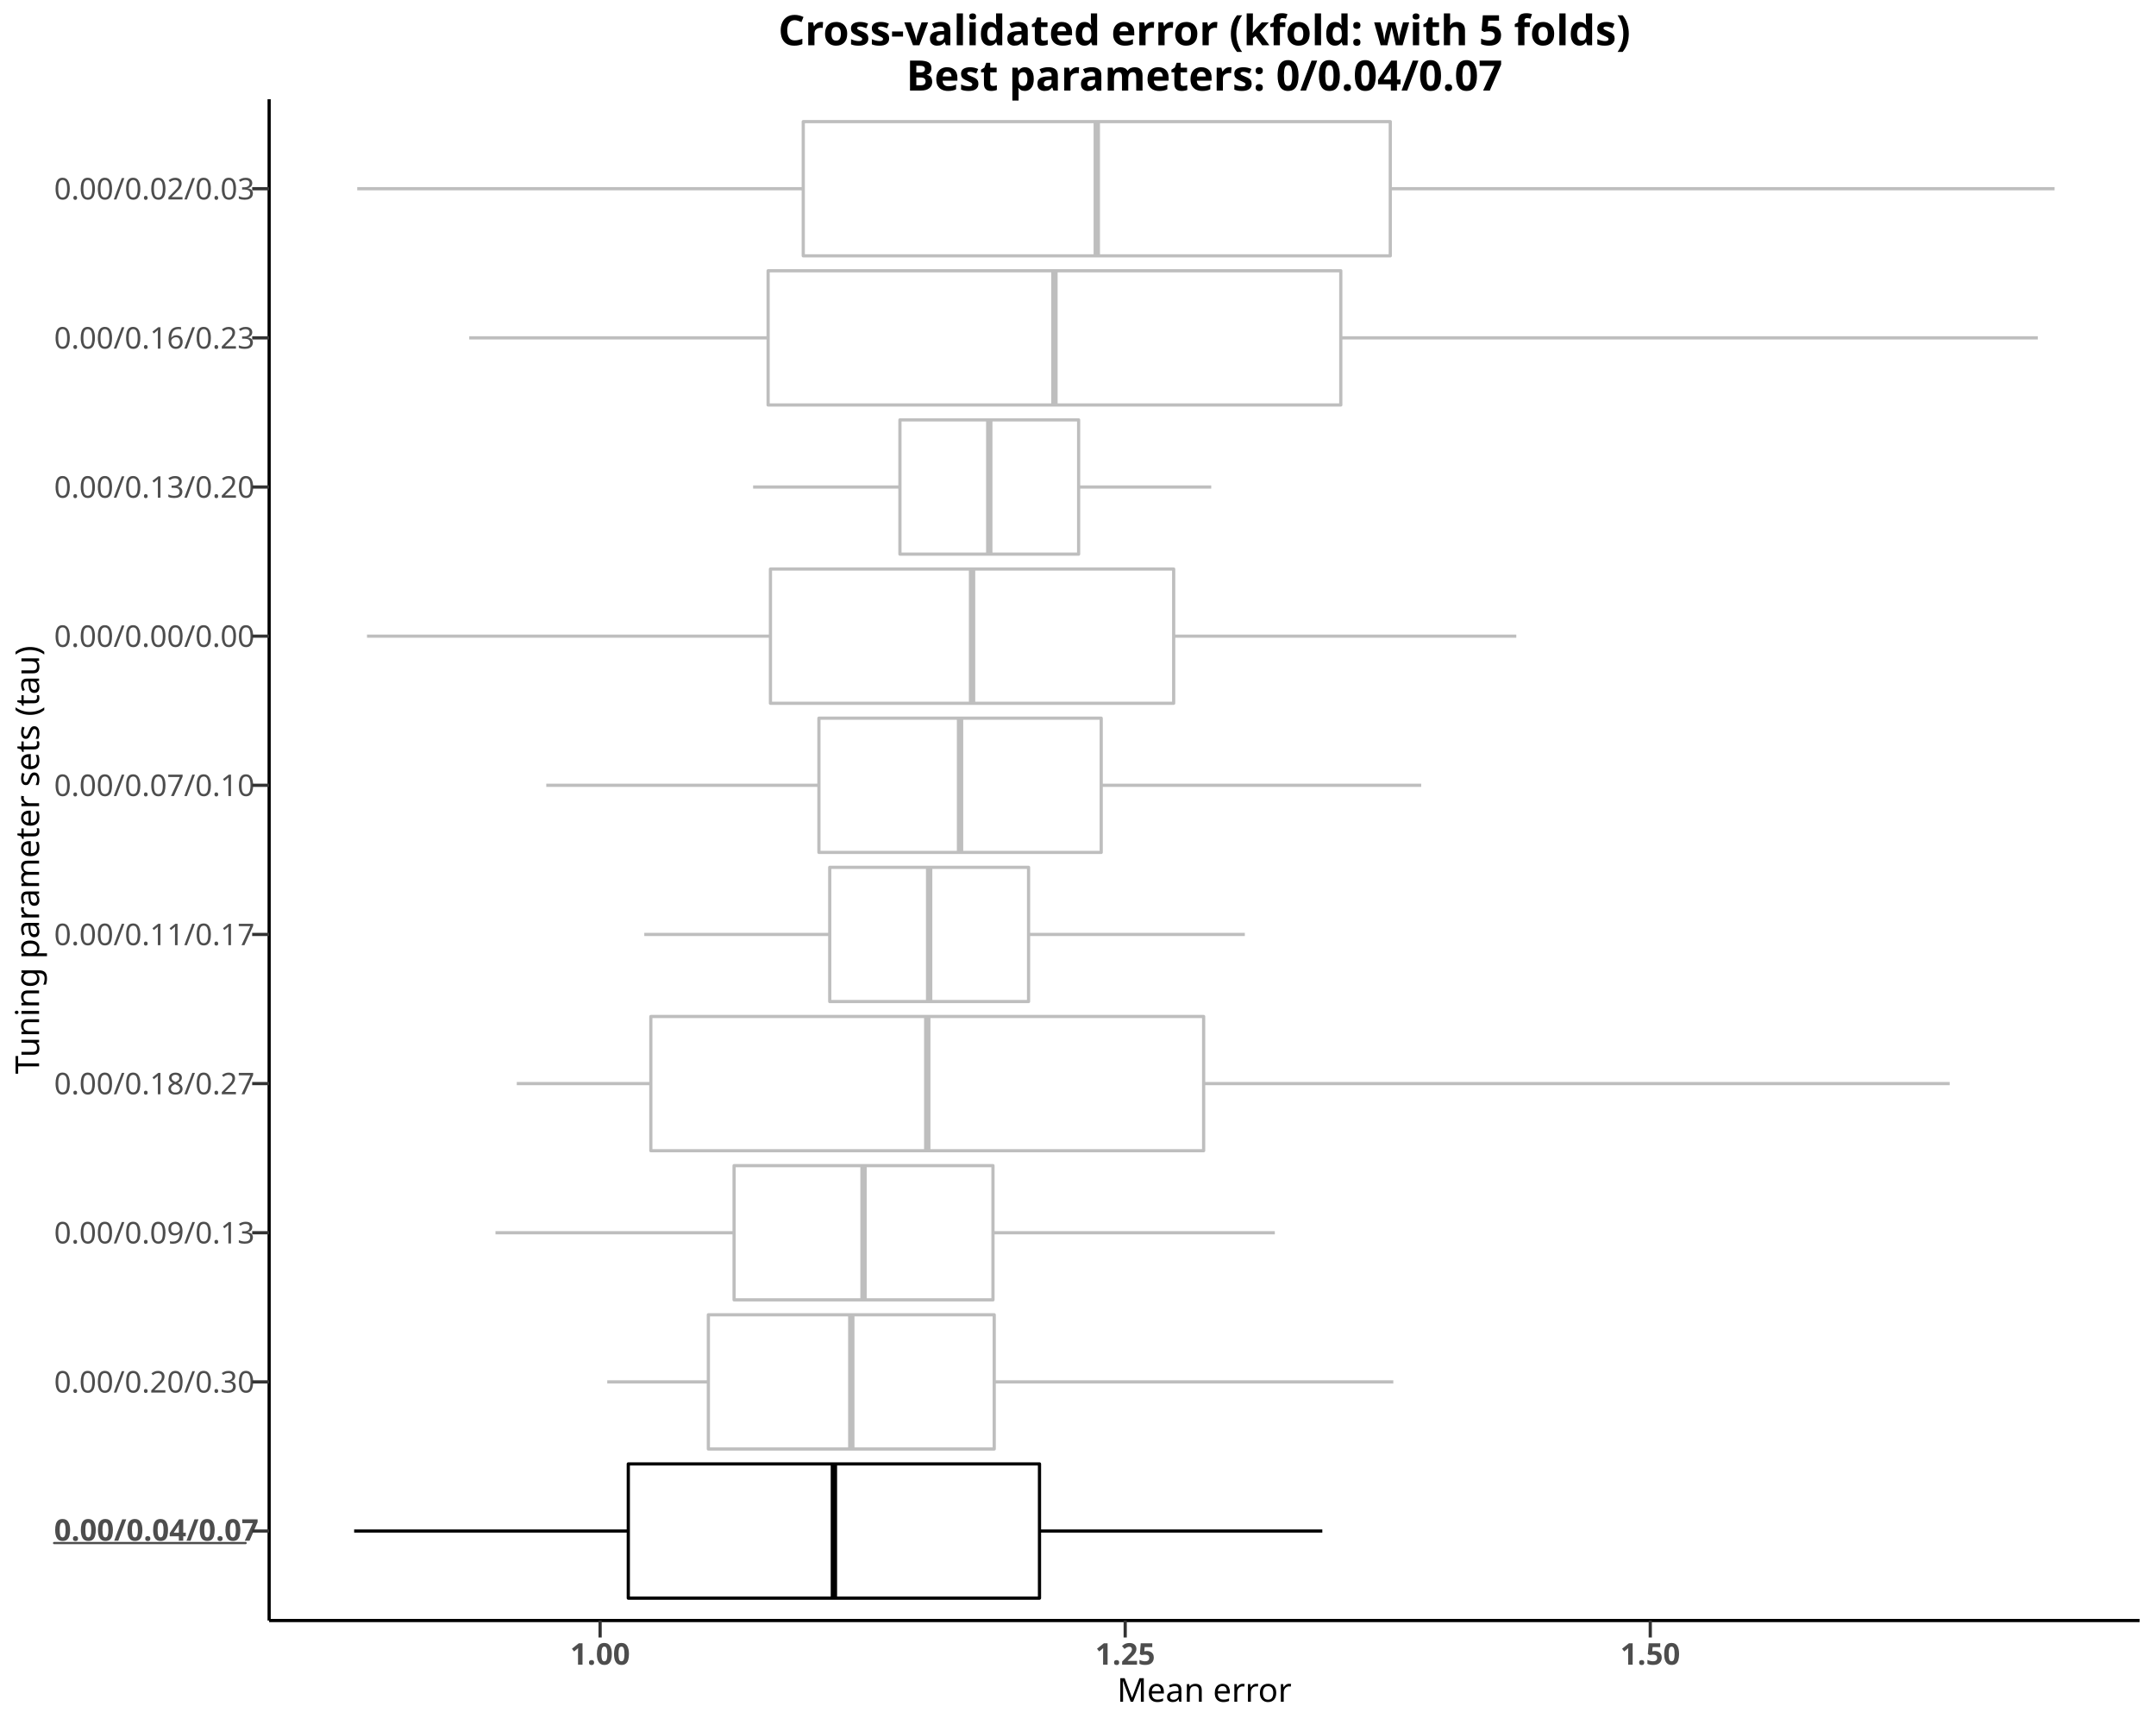
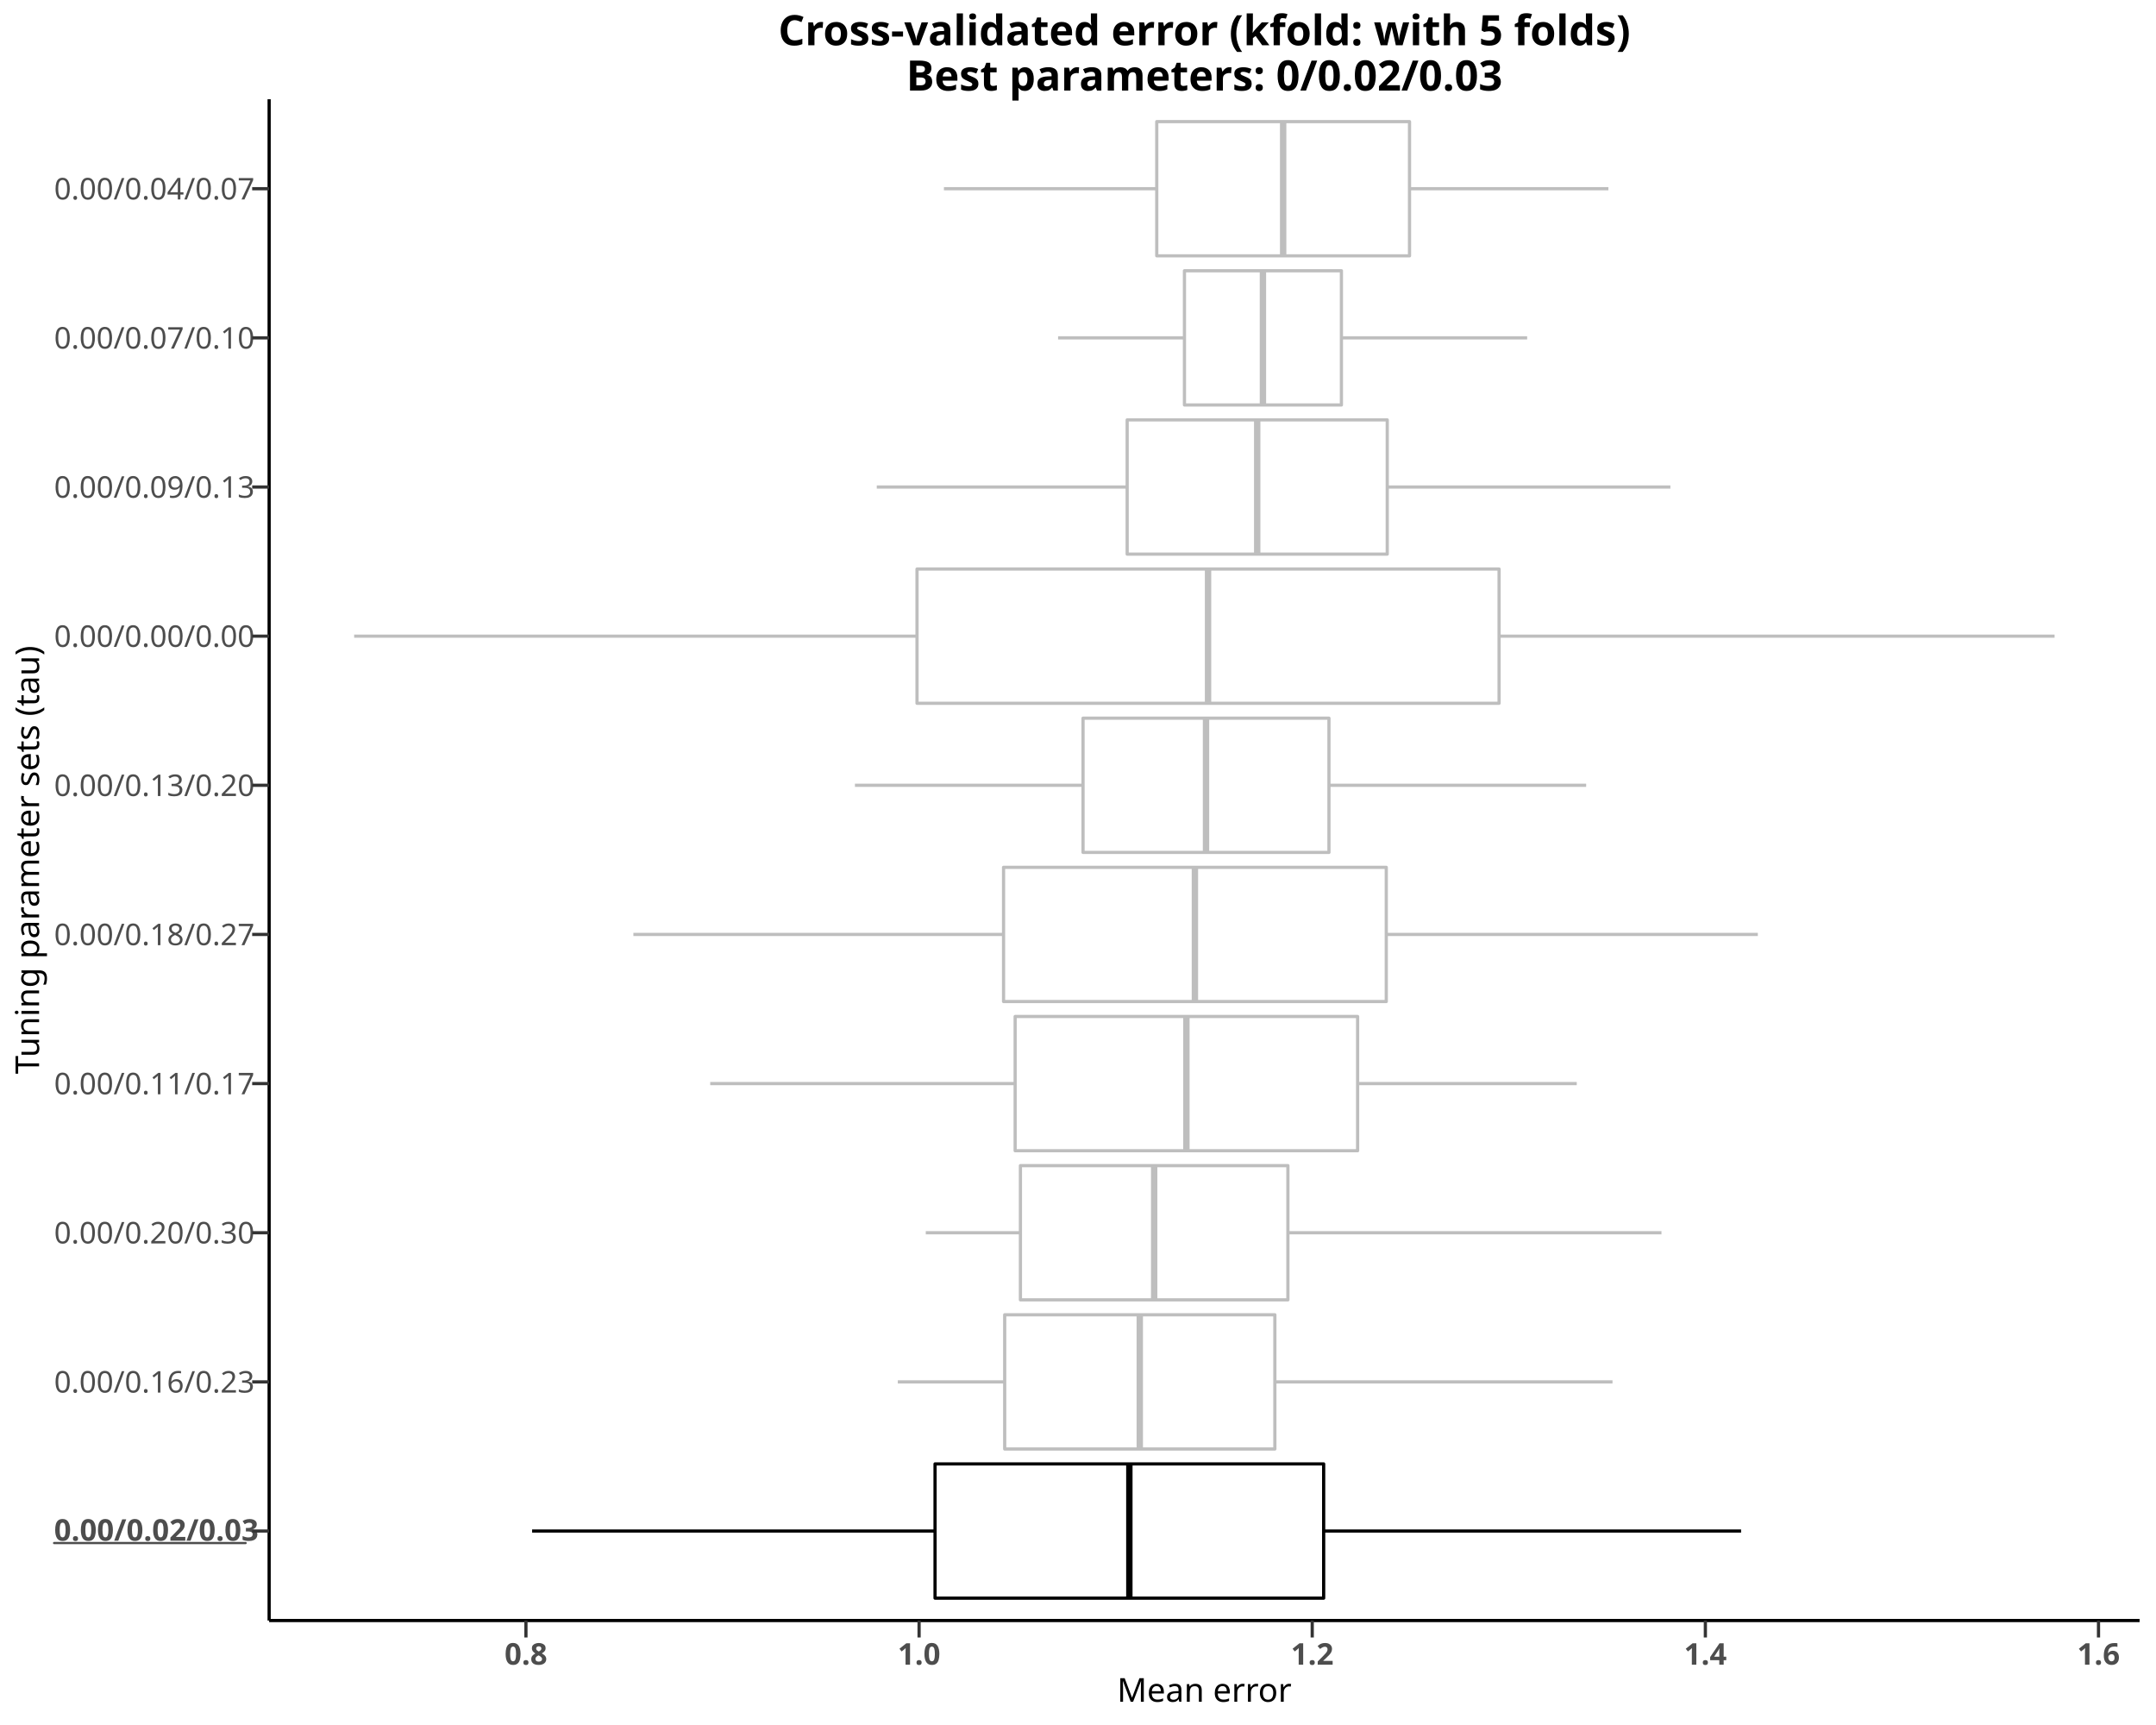
<svg xmlns="http://www.w3.org/2000/svg" class="svglite" data-engine-version="2.0" width="720.00pt" height="576.00pt" viewBox="0 0 720.00 576.00">
  <defs>
    <style type="text/css">
    .svglite line, .svglite polyline, .svglite polygon, .svglite path, .svglite rect, .svglite circle {
      fill: none;
      stroke: #000000;
      stroke-linecap: round;
      stroke-linejoin: round;
      stroke-miterlimit: 10.00;
    }
  </style>
  </defs>
  <rect width="100%" height="100%" style="stroke: none; fill: #FFFFFF;" />
  <defs>
    <clipPath id="cpMC4wMHw3MjAuMDB8MC4wMHw1NzYuMDA=">
      <rect x="0.00" y="0.00" width="720.00" height="576.00" />
    </clipPath>
  </defs>
  <g clip-path="url(#cpMC4wMHw3MjAuMDB8MC4wMHw1NzYuMDA=)">
    <rect x="0.00" y="0.00" width="720.00" height="576.00" style="stroke-width: 1.07; stroke: #FFFFFF; fill: #FFFFFF;" />
  </g>
  <defs>
    <clipPath id="cpODkuODh8NzE0LjUyfDMzLjE0fDU0MS4xMQ==">
      <rect x="89.88" y="33.14" width="624.64" height="507.97" />
    </clipPath>
  </defs>
  <g clip-path="url(#cpODkuODh8NzE0LjUyfDMzLjE0fDU0MS4xMQ==)">
    <rect x="89.88" y="33.14" width="624.64" height="507.97" style="stroke-width: 1.07; stroke: none; fill: #FFFFFF;" />
-     <line x1="347.14" y1="511.23" x2="441.59" y2="511.23" style="stroke-width: 1.07; stroke-linecap: butt;" />
-     <line x1="209.82" y1="511.23" x2="118.27" y2="511.23" style="stroke-width: 1.07; stroke-linecap: butt;" />
-     <polygon points="347.14,533.64 209.82,533.64 209.82,488.82 347.14,488.82 347.14,533.64 " style="stroke-width: 1.07; fill: #FFFFFF;" />
-     <line x1="278.48" y1="533.64" x2="278.48" y2="488.82" style="stroke-width: 2.13; stroke-linecap: butt;" />
-     <line x1="332.02" y1="461.43" x2="465.30" y2="461.43" style="stroke-width: 1.07; stroke: #BEBEBE; stroke-linecap: butt;" />
-     <line x1="236.56" y1="461.43" x2="202.79" y2="461.43" style="stroke-width: 1.07; stroke: #BEBEBE; stroke-linecap: butt;" />
-     <polygon points="332.02,483.84 236.56,483.84 236.56,439.02 332.02,439.02 332.02,483.84 " style="stroke-width: 1.07; stroke: #BEBEBE; fill: #FFFFFF;" />
-     <line x1="284.29" y1="483.84" x2="284.29" y2="439.02" style="stroke-width: 2.13; stroke: #BEBEBE; stroke-linecap: butt;" />
-     <line x1="331.61" y1="411.63" x2="425.73" y2="411.63" style="stroke-width: 1.07; stroke: #BEBEBE; stroke-linecap: butt;" />
-     <line x1="245.15" y1="411.63" x2="165.47" y2="411.63" style="stroke-width: 1.07; stroke: #BEBEBE; stroke-linecap: butt;" />
-     <polygon points="331.61,434.04 245.15,434.04 245.15,389.22 331.61,389.22 331.61,434.04 " style="stroke-width: 1.07; stroke: #BEBEBE; fill: #FFFFFF;" />
-     <line x1="288.38" y1="434.04" x2="288.38" y2="389.22" style="stroke-width: 2.13; stroke: #BEBEBE; stroke-linecap: butt;" />
-     <line x1="401.96" y1="361.83" x2="651.10" y2="361.83" style="stroke-width: 1.07; stroke: #BEBEBE; stroke-linecap: butt;" />
-     <line x1="217.35" y1="361.83" x2="172.58" y2="361.83" style="stroke-width: 1.07; stroke: #BEBEBE; stroke-linecap: butt;" />
-     <polygon points="401.96,384.24 217.35,384.24 217.35,339.42 401.96,339.42 401.96,384.24 " style="stroke-width: 1.07; stroke: #BEBEBE; fill: #FFFFFF;" />
-     <line x1="309.66" y1="384.24" x2="309.66" y2="339.42" style="stroke-width: 2.13; stroke: #BEBEBE; stroke-linecap: butt;" />
-     <line x1="343.49" y1="312.02" x2="415.71" y2="312.02" style="stroke-width: 1.07; stroke: #BEBEBE; stroke-linecap: butt;" />
-     <line x1="277.09" y1="312.02" x2="215.16" y2="312.02" style="stroke-width: 1.07; stroke: #BEBEBE; stroke-linecap: butt;" />
-     <polygon points="343.49,334.43 277.09,334.43 277.09,289.61 343.49,289.61 343.49,334.43 " style="stroke-width: 1.07; stroke: #BEBEBE; fill: #FFFFFF;" />
-     <line x1="310.29" y1="334.43" x2="310.29" y2="289.61" style="stroke-width: 2.13; stroke: #BEBEBE; stroke-linecap: butt;" />
-     <line x1="367.75" y1="262.22" x2="474.61" y2="262.22" style="stroke-width: 1.07; stroke: #BEBEBE; stroke-linecap: butt;" />
-     <line x1="273.48" y1="262.22" x2="182.43" y2="262.22" style="stroke-width: 1.07; stroke: #BEBEBE; stroke-linecap: butt;" />
-     <polygon points="367.75,284.63 273.48,284.63 273.48,239.81 367.75,239.81 367.75,284.63 " style="stroke-width: 1.07; stroke: #BEBEBE; fill: #FFFFFF;" />
-     <line x1="320.61" y1="284.63" x2="320.61" y2="239.81" style="stroke-width: 2.13; stroke: #BEBEBE; stroke-linecap: butt;" />
-     <line x1="391.95" y1="212.42" x2="506.37" y2="212.42" style="stroke-width: 1.07; stroke: #BEBEBE; stroke-linecap: butt;" />
-     <line x1="257.29" y1="212.42" x2="122.56" y2="212.42" style="stroke-width: 1.07; stroke: #BEBEBE; stroke-linecap: butt;" />
-     <polygon points="391.95,234.83 257.29,234.83 257.29,190.01 391.95,190.01 391.95,234.83 " style="stroke-width: 1.07; stroke: #BEBEBE; fill: #FFFFFF;" />
-     <line x1="324.62" y1="234.83" x2="324.62" y2="190.01" style="stroke-width: 2.13; stroke: #BEBEBE; stroke-linecap: butt;" />
-     <line x1="360.21" y1="162.62" x2="404.49" y2="162.62" style="stroke-width: 1.07; stroke: #BEBEBE; stroke-linecap: butt;" />
-     <line x1="300.53" y1="162.62" x2="251.50" y2="162.62" style="stroke-width: 1.07; stroke: #BEBEBE; stroke-linecap: butt;" />
-     <polygon points="360.21,185.03 300.53,185.03 300.53,140.21 360.21,140.21 360.21,185.03 " style="stroke-width: 1.07; stroke: #BEBEBE; fill: #FFFFFF;" />
-     <line x1="330.37" y1="185.03" x2="330.37" y2="140.21" style="stroke-width: 2.13; stroke: #BEBEBE; stroke-linecap: butt;" />
-     <line x1="447.76" y1="112.82" x2="680.52" y2="112.82" style="stroke-width: 1.07; stroke: #BEBEBE; stroke-linecap: butt;" />
-     <line x1="256.51" y1="112.82" x2="156.70" y2="112.82" style="stroke-width: 1.07; stroke: #BEBEBE; stroke-linecap: butt;" />
-     <polygon points="447.76,135.23 256.51,135.23 256.51,90.41 447.76,90.41 447.76,135.23 " style="stroke-width: 1.07; stroke: #BEBEBE; fill: #FFFFFF;" />
-     <line x1="352.13" y1="135.23" x2="352.13" y2="90.41" style="stroke-width: 2.13; stroke: #BEBEBE; stroke-linecap: butt;" />
-     <line x1="464.29" y1="63.02" x2="686.13" y2="63.02" style="stroke-width: 1.07; stroke: #BEBEBE; stroke-linecap: butt;" />
-     <line x1="268.25" y1="63.02" x2="119.30" y2="63.02" style="stroke-width: 1.07; stroke: #BEBEBE; stroke-linecap: butt;" />
-     <polygon points="464.29,85.43 268.25,85.43 268.25,40.61 464.29,40.61 464.29,85.43 " style="stroke-width: 1.07; stroke: #BEBEBE; fill: #FFFFFF;" />
-     <line x1="366.27" y1="85.43" x2="366.27" y2="40.61" style="stroke-width: 2.13; stroke: #BEBEBE; stroke-linecap: butt;" />
+     <line x1="442.04" y1="511.23" x2="581.44" y2="511.23" style="stroke-width: 1.07; stroke-linecap: butt;" />
+     <line x1="312.26" y1="511.23" x2="177.70" y2="511.23" style="stroke-width: 1.07; stroke-linecap: butt;" />
+     <polygon points="442.04,533.64 312.26,533.64 312.26,488.82 442.04,488.82 442.04,533.64 " style="stroke-width: 1.07; fill: #FFFFFF;" />
+     <line x1="377.15" y1="533.64" x2="377.15" y2="488.82" style="stroke-width: 2.13; stroke-linecap: butt;" />
+     <line x1="425.74" y1="461.43" x2="538.50" y2="461.43" style="stroke-width: 1.07; stroke: #BEBEBE; stroke-linecap: butt;" />
+     <line x1="335.52" y1="461.43" x2="299.82" y2="461.43" style="stroke-width: 1.07; stroke: #BEBEBE; stroke-linecap: butt;" />
+     <polygon points="425.74,483.84 335.52,483.84 335.52,439.02 425.74,439.02 425.74,483.84 " style="stroke-width: 1.07; stroke: #BEBEBE; fill: #FFFFFF;" />
+     <line x1="380.63" y1="483.84" x2="380.63" y2="439.02" style="stroke-width: 2.13; stroke: #BEBEBE; stroke-linecap: butt;" />
+     <line x1="430.10" y1="411.63" x2="554.85" y2="411.63" style="stroke-width: 1.07; stroke: #BEBEBE; stroke-linecap: butt;" />
+     <line x1="340.77" y1="411.63" x2="309.16" y2="411.63" style="stroke-width: 1.07; stroke: #BEBEBE; stroke-linecap: butt;" />
+     <polygon points="430.10,434.04 340.77,434.04 340.77,389.22 430.10,389.22 430.10,434.04 " style="stroke-width: 1.07; stroke: #BEBEBE; fill: #FFFFFF;" />
+     <line x1="385.44" y1="434.04" x2="385.44" y2="389.22" style="stroke-width: 2.13; stroke: #BEBEBE; stroke-linecap: butt;" />
+     <line x1="453.38" y1="361.83" x2="526.56" y2="361.83" style="stroke-width: 1.07; stroke: #BEBEBE; stroke-linecap: butt;" />
+     <line x1="339.01" y1="361.83" x2="237.18" y2="361.83" style="stroke-width: 1.07; stroke: #BEBEBE; stroke-linecap: butt;" />
+     <polygon points="453.38,384.24 339.01,384.24 339.01,339.42 453.38,339.42 453.38,384.24 " style="stroke-width: 1.07; stroke: #BEBEBE; fill: #FFFFFF;" />
+     <line x1="396.20" y1="384.24" x2="396.20" y2="339.42" style="stroke-width: 2.13; stroke: #BEBEBE; stroke-linecap: butt;" />
+     <line x1="462.95" y1="312.02" x2="587.03" y2="312.02" style="stroke-width: 1.07; stroke: #BEBEBE; stroke-linecap: butt;" />
+     <line x1="335.14" y1="312.02" x2="211.52" y2="312.02" style="stroke-width: 1.07; stroke: #BEBEBE; stroke-linecap: butt;" />
+     <polygon points="462.95,334.43 335.14,334.43 335.14,289.61 462.95,289.61 462.95,334.43 " style="stroke-width: 1.07; stroke: #BEBEBE; fill: #FFFFFF;" />
+     <line x1="399.04" y1="334.43" x2="399.04" y2="289.61" style="stroke-width: 2.13; stroke: #BEBEBE; stroke-linecap: butt;" />
+     <line x1="443.81" y1="262.22" x2="529.70" y2="262.22" style="stroke-width: 1.07; stroke: #BEBEBE; stroke-linecap: butt;" />
+     <line x1="361.68" y1="262.22" x2="285.51" y2="262.22" style="stroke-width: 1.07; stroke: #BEBEBE; stroke-linecap: butt;" />
+     <polygon points="443.81,284.63 361.68,284.63 361.68,239.81 443.81,239.81 443.81,284.63 " style="stroke-width: 1.07; stroke: #BEBEBE; fill: #FFFFFF;" />
+     <line x1="402.75" y1="284.63" x2="402.75" y2="239.81" style="stroke-width: 2.13; stroke: #BEBEBE; stroke-linecap: butt;" />
+     <line x1="500.62" y1="212.42" x2="686.13" y2="212.42" style="stroke-width: 1.07; stroke: #BEBEBE; stroke-linecap: butt;" />
+     <line x1="306.24" y1="212.42" x2="118.27" y2="212.42" style="stroke-width: 1.07; stroke: #BEBEBE; stroke-linecap: butt;" />
+     <polygon points="500.62,234.83 306.24,234.83 306.24,190.01 500.62,190.01 500.62,234.83 " style="stroke-width: 1.07; stroke: #BEBEBE; fill: #FFFFFF;" />
+     <line x1="403.43" y1="234.83" x2="403.43" y2="190.01" style="stroke-width: 2.13; stroke: #BEBEBE; stroke-linecap: butt;" />
+     <line x1="463.27" y1="162.62" x2="557.83" y2="162.62" style="stroke-width: 1.07; stroke: #BEBEBE; stroke-linecap: butt;" />
+     <line x1="376.42" y1="162.62" x2="292.80" y2="162.62" style="stroke-width: 1.07; stroke: #BEBEBE; stroke-linecap: butt;" />
+     <polygon points="463.27,185.03 376.42,185.03 376.42,140.21 463.27,140.21 463.27,185.03 " style="stroke-width: 1.07; stroke: #BEBEBE; fill: #FFFFFF;" />
+     <line x1="419.85" y1="185.03" x2="419.85" y2="140.21" style="stroke-width: 2.13; stroke: #BEBEBE; stroke-linecap: butt;" />
+     <line x1="447.97" y1="112.82" x2="510.00" y2="112.82" style="stroke-width: 1.07; stroke: #BEBEBE; stroke-linecap: butt;" />
+     <line x1="395.55" y1="112.82" x2="353.35" y2="112.82" style="stroke-width: 1.07; stroke: #BEBEBE; stroke-linecap: butt;" />
+     <polygon points="447.97,135.23 395.55,135.23 395.55,90.41 447.97,90.41 447.97,135.23 " style="stroke-width: 1.07; stroke: #BEBEBE; fill: #FFFFFF;" />
+     <line x1="421.76" y1="135.23" x2="421.76" y2="90.41" style="stroke-width: 2.13; stroke: #BEBEBE; stroke-linecap: butt;" />
+     <line x1="470.71" y1="63.02" x2="537.13" y2="63.02" style="stroke-width: 1.07; stroke: #BEBEBE; stroke-linecap: butt;" />
+     <line x1="386.30" y1="63.02" x2="315.23" y2="63.02" style="stroke-width: 1.07; stroke: #BEBEBE; stroke-linecap: butt;" />
+     <polygon points="470.71,85.43 386.30,85.43 386.30,40.61 470.71,40.61 470.71,85.43 " style="stroke-width: 1.07; stroke: #BEBEBE; fill: #FFFFFF;" />
+     <line x1="428.51" y1="85.43" x2="428.51" y2="40.61" style="stroke-width: 2.13; stroke: #BEBEBE; stroke-linecap: butt;" />
  </g>
  <g clip-path="url(#cpMC4wMHw3MjAuMDB8MC4wMHw1NzYuMDA=)">
    <polyline points="89.88,541.11 89.88,33.14 " style="stroke-width: 1.07; stroke-linecap: butt;" />
-     <text x="18.07" y="465.00" style="font-size: 10.00px; fill: #4D4D4D; font-family: sans;" textLength="63.95px" lengthAdjust="spacingAndGlyphs">0.00/0.20/0.30</text>
+     <text x="18.07" y="415.20" style="font-size: 10.00px; fill: #4D4D4D; font-family: sans;" textLength="63.95px" lengthAdjust="spacingAndGlyphs">0.00/0.20/0.30</text>
    <text x="18.07" y="216.00" style="font-size: 10.00px; fill: #4D4D4D; font-family: sans;" textLength="63.95px" lengthAdjust="spacingAndGlyphs">0.00/0.00/0.00</text>
-     <text x="18.07" y="315.60" style="font-size: 10.00px; fill: #4D4D4D; font-family: sans;" textLength="63.95px" lengthAdjust="spacingAndGlyphs">0.00/0.11/0.17</text>
-     <text x="18.07" y="116.40" style="font-size: 10.00px; fill: #4D4D4D; font-family: sans;" textLength="63.95px" lengthAdjust="spacingAndGlyphs">0.00/0.16/0.23</text>
-     <text x="18.07" y="365.40" style="font-size: 10.00px; fill: #4D4D4D; font-family: sans;" textLength="63.95px" lengthAdjust="spacingAndGlyphs">0.00/0.18/0.27</text>
-     <text x="18.07" y="166.20" style="font-size: 10.00px; fill: #4D4D4D; font-family: sans;" textLength="63.95px" lengthAdjust="spacingAndGlyphs">0.00/0.13/0.20</text>
-     <text x="18.07" y="265.80" style="font-size: 10.00px; fill: #4D4D4D; font-family: sans;" textLength="63.95px" lengthAdjust="spacingAndGlyphs">0.00/0.07/0.10</text>
-     <text x="18.07" y="415.20" style="font-size: 10.00px; fill: #4D4D4D; font-family: sans;" textLength="63.95px" lengthAdjust="spacingAndGlyphs">0.00/0.09/0.13</text>
-     <text x="18.07" y="514.46" style="font-size: 10.00px; font-weight: bold; fill: #4D4D4D; font-family: sans;" textLength="63.95px" lengthAdjust="spacingAndGlyphs">0.00/0.04/0.07</text>
+     <text x="18.07" y="365.40" style="font-size: 10.00px; fill: #4D4D4D; font-family: sans;" textLength="63.95px" lengthAdjust="spacingAndGlyphs">0.00/0.11/0.17</text>
+     <text x="18.07" y="465.00" style="font-size: 10.00px; fill: #4D4D4D; font-family: sans;" textLength="63.95px" lengthAdjust="spacingAndGlyphs">0.00/0.16/0.23</text>
+     <text x="18.07" y="315.60" style="font-size: 10.00px; fill: #4D4D4D; font-family: sans;" textLength="63.95px" lengthAdjust="spacingAndGlyphs">0.00/0.18/0.27</text>
+     <text x="18.07" y="265.80" style="font-size: 10.00px; fill: #4D4D4D; font-family: sans;" textLength="63.95px" lengthAdjust="spacingAndGlyphs">0.00/0.13/0.20</text>
+     <text x="18.07" y="116.40" style="font-size: 10.00px; fill: #4D4D4D; font-family: sans;" textLength="63.95px" lengthAdjust="spacingAndGlyphs">0.00/0.07/0.10</text>
+     <text x="18.07" y="166.20" style="font-size: 10.00px; fill: #4D4D4D; font-family: sans;" textLength="63.95px" lengthAdjust="spacingAndGlyphs">0.00/0.09/0.13</text>
+     <text x="18.07" y="66.60" style="font-size: 10.00px; fill: #4D4D4D; font-family: sans;" textLength="63.95px" lengthAdjust="spacingAndGlyphs">0.00/0.04/0.07</text>
+     <text x="18.07" y="514.46" style="font-size: 10.00px; font-weight: bold; fill: #4D4D4D; font-family: sans;" textLength="63.95px" lengthAdjust="spacingAndGlyphs">0.00/0.02/0.03</text>
    <polyline points="18.07,515.24 82.02,515.24 " style="stroke-width: 0.75; stroke: #4D4D4D;" />
-     <text x="18.07" y="66.60" style="font-size: 10.00px; fill: #4D4D4D; font-family: sans;" textLength="63.95px" lengthAdjust="spacingAndGlyphs">0.00/0.02/0.03</text>
+     <polyline points="84.21,411.63 89.88,411.63 " style="stroke-width: 1.07; stroke: #333333; stroke-linecap: butt;" />
+     <polyline points="84.21,312.02 89.88,312.02 " style="stroke-width: 1.07; stroke: #333333; stroke-linecap: butt;" />
    <polyline points="84.21,461.43 89.88,461.43 " style="stroke-width: 1.07; stroke: #333333; stroke-linecap: butt;" />
+     <polyline points="84.21,262.22 89.88,262.22 " style="stroke-width: 1.07; stroke: #333333; stroke-linecap: butt;" />
    <polyline points="84.21,361.83 89.88,361.83 " style="stroke-width: 1.07; stroke: #333333; stroke-linecap: butt;" />
+     <polyline points="84.21,162.62 89.88,162.62 " style="stroke-width: 1.07; stroke: #333333; stroke-linecap: butt;" />
    <polyline points="84.21,112.82 89.88,112.82 " style="stroke-width: 1.07; stroke: #333333; stroke-linecap: butt;" />
-     <polyline points="84.21,162.62 89.88,162.62 " style="stroke-width: 1.07; stroke: #333333; stroke-linecap: butt;" />
-     <polyline points="84.21,312.02 89.88,312.02 " style="stroke-width: 1.07; stroke: #333333; stroke-linecap: butt;" />
-     <polyline points="84.21,411.63 89.88,411.63 " style="stroke-width: 1.07; stroke: #333333; stroke-linecap: butt;" />
-     <polyline points="84.21,262.22 89.88,262.22 " style="stroke-width: 1.07; stroke: #333333; stroke-linecap: butt;" />
+     <polyline points="84.21,63.02 89.88,63.02 " style="stroke-width: 1.07; stroke: #333333; stroke-linecap: butt;" />
    <polyline points="84.21,511.23 89.88,511.23 " style="stroke-width: 1.07; stroke: #333333; stroke-linecap: butt;" />
-     <polyline points="84.21,63.02 89.88,63.02 " style="stroke-width: 1.07; stroke: #333333; stroke-linecap: butt;" />
    <polyline points="84.21,212.42 89.88,212.42 " style="stroke-width: 1.07; stroke: #333333; stroke-linecap: butt;" />
    <polyline points="89.88,541.11 714.52,541.11 " style="stroke-width: 1.07; stroke-linecap: butt;" />
-     <polyline points="200.41,546.78 200.41,541.11 " style="stroke-width: 1.07; stroke: #333333; stroke-linecap: butt;" />
-     <polyline points="375.76,546.78 375.76,541.11 " style="stroke-width: 1.07; stroke: #333333; stroke-linecap: butt;" />
-     <polyline points="551.11,546.78 551.11,541.11 " style="stroke-width: 1.07; stroke: #333333; stroke-linecap: butt;" />
-     <text x="200.41" y="555.85" text-anchor="middle" style="font-size: 10.00px; font-weight: bold; fill: #4D4D4D; font-family: sans;" textLength="19.46px" lengthAdjust="spacingAndGlyphs">1.00</text>
-     <text x="375.76" y="555.85" text-anchor="middle" style="font-size: 10.00px; font-weight: bold; fill: #4D4D4D; font-family: sans;" textLength="19.46px" lengthAdjust="spacingAndGlyphs">1.25</text>
-     <text x="551.11" y="555.85" text-anchor="middle" style="font-size: 10.00px; font-weight: bold; fill: #4D4D4D; font-family: sans;" textLength="19.46px" lengthAdjust="spacingAndGlyphs">1.50</text>
+     <polyline points="175.64,546.78 175.64,541.11 " style="stroke-width: 1.07; stroke: #333333; stroke-linecap: butt;" />
+     <polyline points="306.93,546.78 306.93,541.11 " style="stroke-width: 1.07; stroke: #333333; stroke-linecap: butt;" />
+     <polyline points="438.22,546.78 438.22,541.11 " style="stroke-width: 1.07; stroke: #333333; stroke-linecap: butt;" />
+     <polyline points="569.51,546.78 569.51,541.11 " style="stroke-width: 1.07; stroke: #333333; stroke-linecap: butt;" />
+     <polyline points="700.80,546.78 700.80,541.11 " style="stroke-width: 1.07; stroke: #333333; stroke-linecap: butt;" />
+     <text x="175.64" y="555.85" text-anchor="middle" style="font-size: 10.00px; font-weight: bold; fill: #4D4D4D; font-family: sans;" textLength="13.90px" lengthAdjust="spacingAndGlyphs">0.8</text>
+     <text x="306.93" y="555.85" text-anchor="middle" style="font-size: 10.00px; font-weight: bold; fill: #4D4D4D; font-family: sans;" textLength="13.90px" lengthAdjust="spacingAndGlyphs">1.0</text>
+     <text x="438.22" y="555.85" text-anchor="middle" style="font-size: 10.00px; font-weight: bold; fill: #4D4D4D; font-family: sans;" textLength="13.90px" lengthAdjust="spacingAndGlyphs">1.2</text>
+     <text x="569.51" y="555.85" text-anchor="middle" style="font-size: 10.00px; font-weight: bold; fill: #4D4D4D; font-family: sans;" textLength="13.90px" lengthAdjust="spacingAndGlyphs">1.4</text>
+     <text x="700.80" y="555.85" text-anchor="middle" style="font-size: 10.00px; font-weight: bold; fill: #4D4D4D; font-family: sans;" textLength="13.90px" lengthAdjust="spacingAndGlyphs">1.6</text>
    <text x="402.20" y="568.24" text-anchor="middle" style="font-size: 11.00px; font-family: sans;" textLength="53.80px" lengthAdjust="spacingAndGlyphs">Mean error</text>
    <text transform="translate(13.05,287.12) rotate(-90)" text-anchor="middle" style="font-size: 11.00px; font-family: sans;" textLength="135.74px" lengthAdjust="spacingAndGlyphs">Tuning parameter sets (tau)</text>
    <text x="402.20" y="15.11" text-anchor="middle" style="font-size: 14.00px; font-weight: bold; font-family: sans;" textLength="251.34px" lengthAdjust="spacingAndGlyphs">Cross-validated error (kfold: with 5 folds)</text>
-     <text x="402.20" y="30.23" text-anchor="middle" style="font-size: 14.00px; font-weight: bold; font-family: sans;" textLength="180.57px" lengthAdjust="spacingAndGlyphs">Best parameters: 0/0.04/0.07</text>
+     <text x="402.20" y="30.23" text-anchor="middle" style="font-size: 14.00px; font-weight: bold; font-family: sans;" textLength="180.57px" lengthAdjust="spacingAndGlyphs">Best parameters: 0/0.02/0.03</text>
  </g>
</svg>
